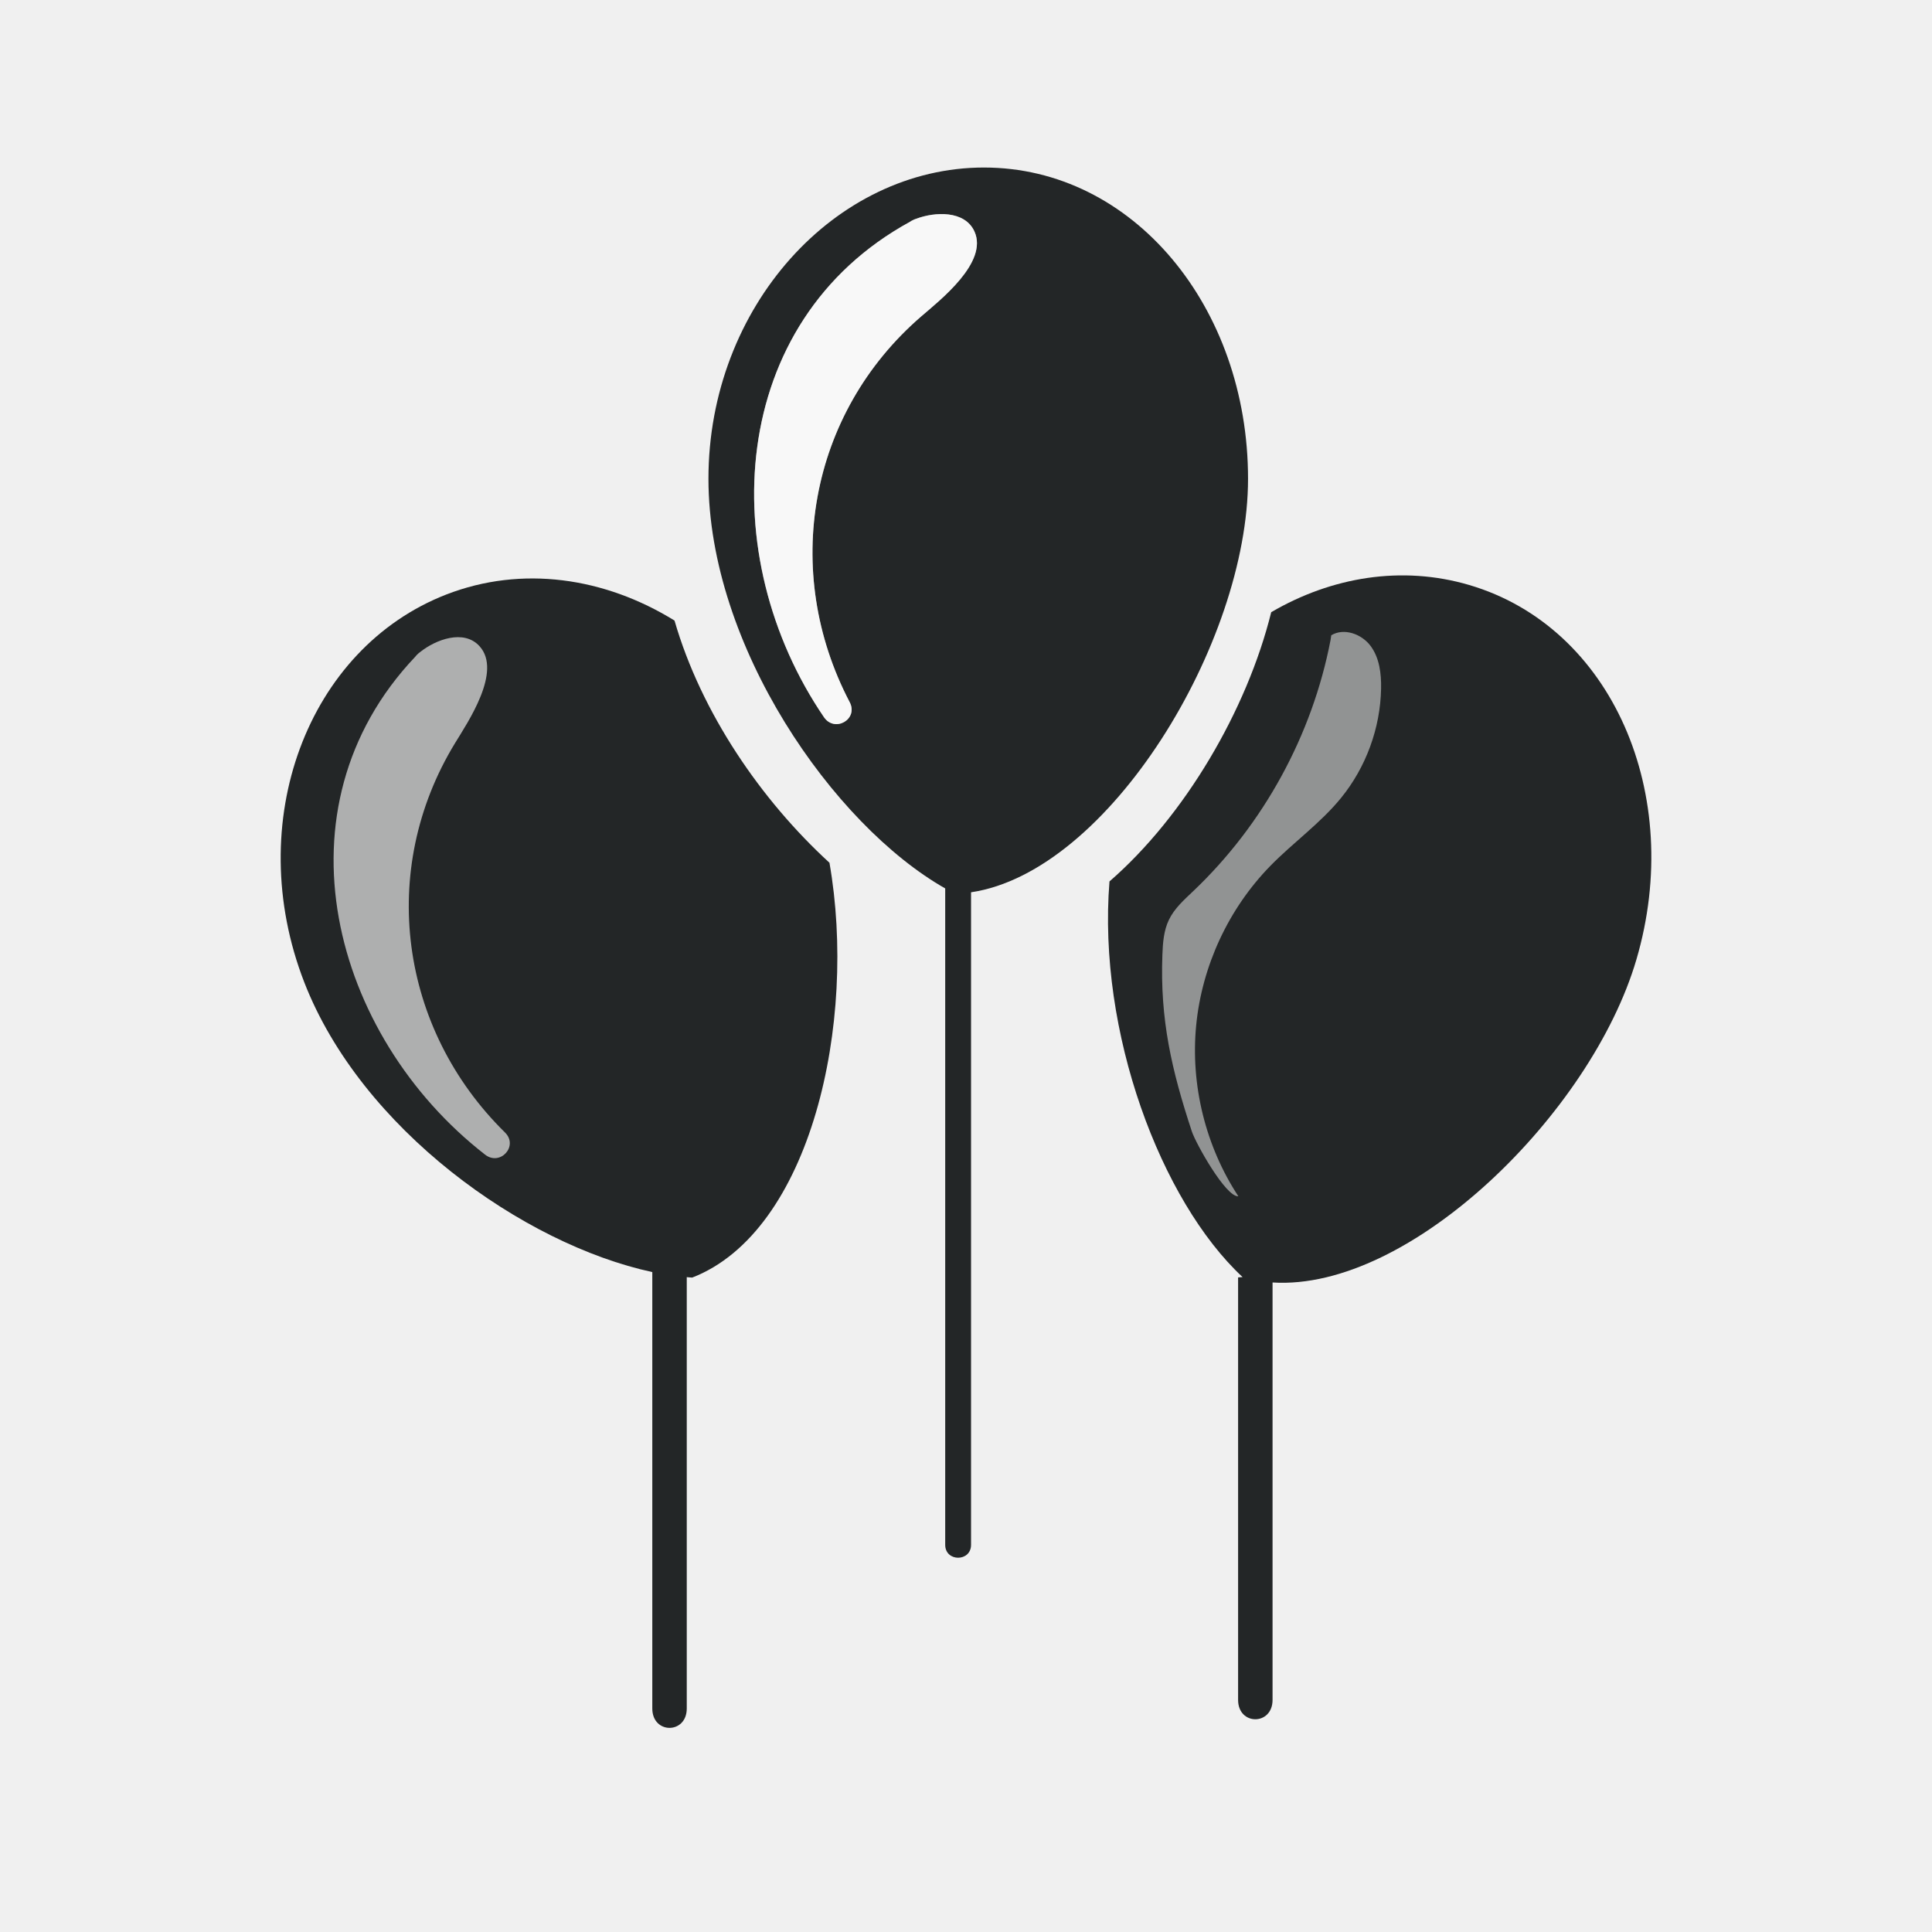
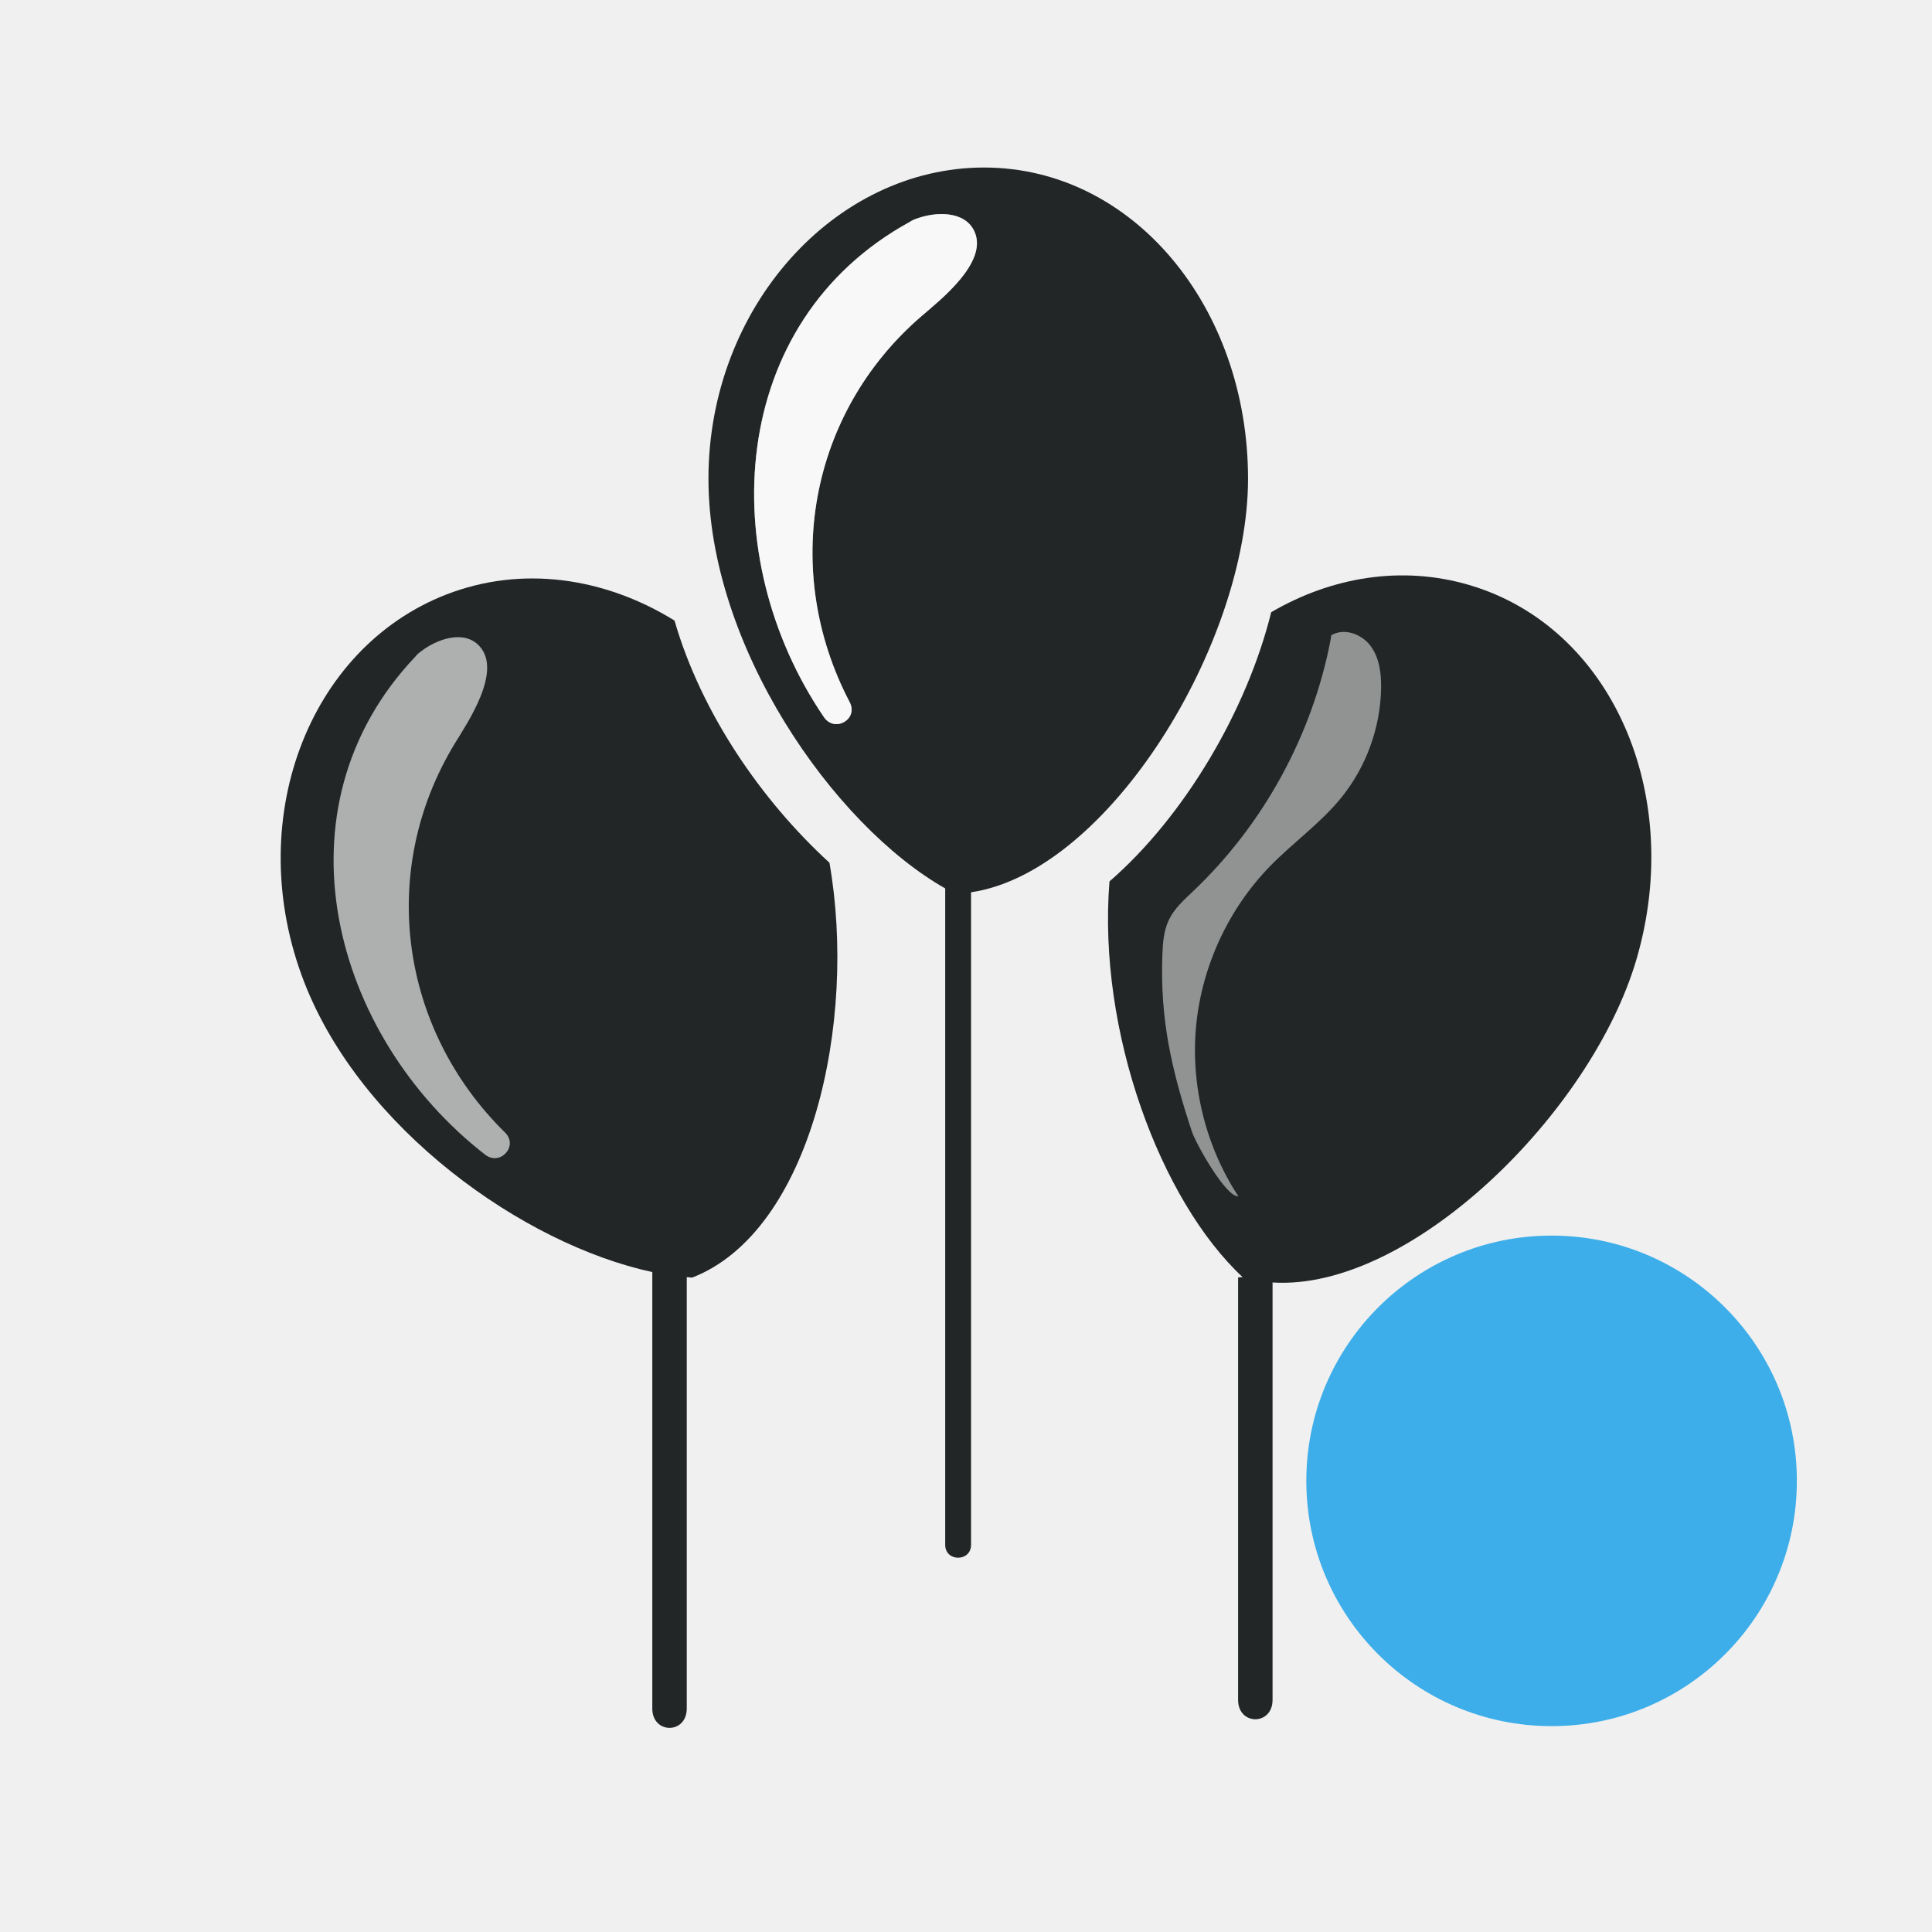
<svg xmlns="http://www.w3.org/2000/svg" width="256" height="256" viewBox="0 0 256 256" id="svg2" version="1.1">
  <defs id="defs4">
    <linearGradient id="rect3438-6-0-6-7-2_60_-61" gradientUnits="userSpaceOnUse" x1="-461.392" y1="370.953" x2="-461.392" y2="666.983" gradientTransform="matrix(0.9954,0,0,-0.9999,609.2166,666.5718)">
      <stop offset="0" style="stop-color:#000000" id="stop29032" />
      <stop offset="1" style="stop-color:#000000;stop-opacity:0.588" id="stop29034" />
    </linearGradient>
    <linearGradient id="rect3438-6-0-1-1_60_-60" gradientUnits="userSpaceOnUse" x1="-456.388" y1="371.953" x2="-456.388" y2="668.635" gradientTransform="matrix(0.9867,0,0,-0.9918,600.2651,662.6824)">
      <stop offset="0" style="stop-color:#000000" id="stop29038" />
      <stop offset="1" style="stop-color:#000000;stop-opacity:0.588" id="stop29040" />
    </linearGradient>
    <linearGradient y2="99.078" x2="198.434" y1="231.5" x1="198.434" gradientUnits="userSpaceOnUse" id="linearGradient1594">
      <stop id="stop29084-3" style="stop-color:#000000" offset="0" />
      <stop id="stop29086-6" style="stop-color:#000000;stop-opacity:0.588" offset="1" />
    </linearGradient>
    <linearGradient y2="51.732" x2="151.836" y1="213.25" x1="151.836" gradientUnits="userSpaceOnUse" id="linearGradient1598">
      <stop id="stop29090-7" style="stop-color:#000000" offset="0" />
      <stop id="stop29092-5" style="stop-color:#000000;stop-opacity:0.588" offset="1" />
    </linearGradient>
    <linearGradient y2="99.435" x2="103.207" y1="232.5" x1="103.207" gradientUnits="userSpaceOnUse" id="linearGradient1602">
      <stop id="stop29096-3" style="stop-color:#000000" offset="0" />
      <stop id="stop29098-5" style="stop-color:#000000;stop-opacity:0.588" offset="1" />
    </linearGradient>
    <linearGradient y2="96.774" x2="198.434" y1="229.5" x1="198.434" gradientUnits="userSpaceOnUse" id="linearGradient1606">
      <stop id="stop29065-6" style="stop-color:#000000" offset="0" />
      <stop id="stop29067-2" style="stop-color:#000000;stop-opacity:0.588" offset="1" />
    </linearGradient>
    <linearGradient y2="49.429" x2="151.836" y1="210.5" x1="151.836" gradientUnits="userSpaceOnUse" id="linearGradient1610">
      <stop id="stop29071-9" style="stop-color:#000000" offset="0" />
      <stop id="stop29073-1" style="stop-color:#000000;stop-opacity:0.588" offset="1" />
    </linearGradient>
    <linearGradient y2="97.13" x2="103.207" y1="230.5" x1="103.207" gradientUnits="userSpaceOnUse" id="linearGradient1614">
      <stop id="stop29077-2" style="stop-color:#000000" offset="0" />
      <stop id="stop29079-7" style="stop-color:#000000;stop-opacity:0.588" offset="1" />
    </linearGradient>
  </defs>
  <g id="layer1" transform="translate(0,-796.3622)">
    <g id="g29119" transform="matrix(0.7493113,0,0,0.7493113,16.29816,815.1601)">
+       <path d="m 152.256,4.537 c -26.324,0 -48.727,24.641 -48.727,55.039 0,29.529 22.062,61.202 41.866,72.442 0,37.489 0,79.51 0,116.072 0,3.047 4.57,3.047 4.57,0 0,-36.561 0,-78.129 0,-115.389 24.374,-3.598 48.983,-44.099 48.983,-73.124 0,-30.398 -20.363,-55.039 -46.692,-55.039 z m -11.089,26.314 c -19.897,17.173 -24.799,45.057 -12.664,68.227 1.586,3.029 -2.648,5.443 -4.547,2.657 -19.359,-28.387 -17.173,-69.886 15.22,-87.604 0.151,-0.11 0.321,-0.209 0.515,-0.294 0.192,-0.102 0.382,-0.178 0.568,-0.232 3.307,-1.255 8.598,-1.514 10.306,2.235 2.486,5.466 -6.089,12.154 -9.398,15.012 z" id="XMLID_855_-8" style="fill:#232627;fill-opacity:1;stroke-width:1.523" />
+       <path d="m 238.037,78.355 c -11.919,-3.499 -24.316,-1.418 -34.991,4.814 -4.298,17.348 -15.328,36.097 -28.6,47.611 -2.143,26.627 9.092,56.522 23.529,69.96 0.081,0.024 -0.786,0.041 -0.786,0.066 0,24.504 0,50.331 0,74.706 0,4.57 6.094,4.57 6.094,0 0,-24.374 0,-49.605 0,-73.811 24.374,1.552 56.393,-30.028 64.341,-57.106 8.566,-29.165 -4.325,-58.823 -29.586,-66.239 z" id="XMLID_1643_-1" style="fill:#232627;fill-opacity:1;stroke-width:1.523" />
+       <path d="M 124.926,127.475 C 112.855,116.42 102.248,100.971 97.527,84.651 85.19,77.023 70.558,74.848 57.186,80.038 c -24.543,9.527 -36.136,40.224 -25.138,68.559 10.068,25.937 38.7,46.337 61.551,51.264 0,25.173 0,51.276 0,77.174 0,4.57 6.094,4.57 6.094,0 0,-24.374 0,-51.408 0,-76.287 0,0.028 0.724,0.064 0.963,0.087 21.002,-8.152 29.223,-45.106 24.271,-73.359 z" id="XMLID_777_-9" style="fill:#232627;stroke-width:1.523;fill-opacity:1" />
+       <g transform="matrix(1.523394,0,0,1.523394,-80.06772,-67.25292)" id="XMLID_272_-2" style="opacity:0.5">
+         <path d="m 192.729,101.989 c -2.127,11.045 -7.781,21.383 -15.936,29.132 -1.06,1.007 -2.186,2.006 -2.821,3.323 -0.601,1.243 -0.708,2.661 -0.76,4.042 -0.285,7.536 1.061,13.371 3.419,20.534 0.456,1.386 3.943,7.63 5.398,7.524 -3.808,-5.803 -5.565,-12.921 -4.897,-19.829 0.669,-6.908 3.759,-13.558 8.608,-18.522 2.649,-2.712 5.8,-4.934 8.196,-7.872 2.908,-3.565 4.579,-8.123 4.662,-12.723 0.031,-1.728 -0.189,-3.555 -1.222,-4.942 -1.033,-1.386 -3.084,-2.128 -4.563,-1.234" id="XMLID_3816_-0" style="fill:#ffffff" />
+       </g>
+       <path d="m 63.046,89.181 c -2.771,-3.045 -7.728,-1.178 -10.493,1.031 -0.161,0.108 -0.32,0.239 -0.471,0.395 -0.158,0.142 -0.291,0.288 -0.401,0.439 -25.407,26.793 -14.771,66.964 12.355,88.054 2.661,2.069 5.95,-1.525 3.514,-3.923 -18.649,-18.336 -22.526,-46.381 -8.851,-68.825 2.279,-3.735 8.392,-12.728 4.346,-17.17 z" id="XMLID_440_-2" style="opacity:0.63;fill:#ffffff;stroke-width:1.523" />
      <g display="none" id="Capa_2-68" style="display:none" />
      <g display="none" id="Capa_3-77" style="display:none">
        <g display="inline" id="XMLID_528_-4" style="display:inline">
          <g id="XMLID_2864_-7">
            <path d="m -295.115,-19.288 c -15.214,6.737 -24.612,20.724 -30.829,35.639 -7.169,17.198 -11.31,35.881 -14.992,54.089 -7.519,37.173 -10.816,76.312 -2.523,113.65 7.941,35.758 27.651,67.435 57.682,88.698 29.222,20.689 65.052,30.788 100.487,33.167 37.115,2.492 76.078,-2.932 109.798,-19.132 33.565,-16.126 59.096,-43.918 70.596,-79.501 C 6.393,172.391 4.377,133.61 -8.874,99.523 -22.748,63.838 -47.557,33.298 -77.052,9.249 c -30.861,-25.164 -68.276,-46.583 -108.311,-51.688 -35.328,-4.505 -73.881,6.342 -96.752,34.95 -4.933,6.171 -8.813,12.974 -11.736,20.307 -0.715,1.793 2.185,2.572 2.893,0.797 13.176,-33.054 48.615,-52.32 83.037,-54.003 40.84,-1.997 80.003,16.718 112.695,39.626 59.351,41.588 104.572,109.559 92.812,184.644 -5.651,36.081 -24.609,68.498 -55.021,89.135 -30.553,20.733 -68.273,29.354 -104.783,30.385 -34.452,0.973 -69.825,-5.114 -100.831,-20.56 -31.954,-15.919 -57.236,-42.09 -70.265,-75.515 -13.134,-33.693 -13.966,-70.921 -9.603,-106.422 2.289,-18.628 6.083,-37.059 10.783,-55.221 4.199,-16.219 9.007,-33.091 19.169,-46.709 5.087,-6.816 11.572,-12.224 19.363,-15.673 1.763,-0.78 0.239,-3.365 -1.513,-2.59 l 0,0 z" id="XMLID_2805_-1" style="fill:#d60523" />
          </g>
        </g>
      </g>
-       <g transform="matrix(1.523394,0,0,1.523394,-80.06772,-67.25292)" enable-background="new    " id="XMLID_112_-0" style="opacity:0.2">
+       <g transform="matrix(1.523394,0,0,1.523394,-275.1707,-301.7424)" enable-background="new    " id="XMLID_112_-0" style="display:inline;opacity:1;fill:#3daee9;fill-opacity:1">
        <linearGradient y2="96.774" x2="198.434" y1="229.5" x1="198.434" gradientUnits="userSpaceOnUse" id="linearGradient1490">
          <stop id="stop1486" style="stop-color:#000000" offset="0" />
          <stop id="stop1488" style="stop-color:#000000;stop-opacity:0.588" offset="1" />
        </linearGradient>
        <linearGradient y2="49.429" x2="151.836" y1="210.5" x1="151.836" gradientUnits="userSpaceOnUse" id="linearGradient1497">
          <stop id="stop1493" style="stop-color:#000000" offset="0" />
          <stop id="stop1495" style="stop-color:#000000;stop-opacity:0.588" offset="1" />
        </linearGradient>
        <linearGradient y2="97.13" x2="103.207" y1="230.5" x1="103.207" gradientUnits="userSpaceOnUse" id="linearGradient1504">
          <stop id="stop1500" style="stop-color:#000000" offset="0" />
          <stop id="stop1502" style="stop-color:#000000;stop-opacity:0.588" offset="1" />
        </linearGradient>
+         <circle style="opacity:1;fill:#3daee9;fill-opacity:1;stroke:none;stroke-width:0;stroke-miterlimit:4;stroke-dasharray:none;stroke-opacity:1" id="path1430" cx="346.461" cy="353.504" r="28.471" />
      </g>
-       <path d="m 238.037,78.355 c -11.919,-3.499 -24.316,-1.418 -34.991,4.814 -4.298,17.348 -15.328,36.097 -28.6,47.611 -2.143,26.627 9.092,56.522 23.529,69.96 0.081,0.024 -0.786,0.041 -0.786,0.066 0,24.504 0,50.331 0,74.706 0,4.57 6.094,4.57 6.094,0 0,-24.374 0,-49.605 0,-73.811 24.374,1.552 56.393,-30.028 64.341,-57.106 8.566,-29.165 -4.325,-58.823 -29.586,-66.239 z" id="XMLID_1643_-1" style="fill:#232627;fill-opacity:1;stroke-width:1.523" />
-       <path d="m 152.256,4.537 c -26.324,0 -48.727,24.641 -48.727,55.039 0,29.529 22.062,61.202 41.866,72.442 0,37.489 0,79.51 0,116.072 0,3.047 4.57,3.047 4.57,0 0,-36.561 0,-78.129 0,-115.389 24.374,-3.598 48.983,-44.099 48.983,-73.124 0,-30.398 -20.363,-55.039 -46.692,-55.039 z m -11.089,26.314 c -19.897,17.173 -24.799,45.057 -12.664,68.227 1.586,3.029 -2.648,5.443 -4.547,2.657 -19.359,-28.387 -17.173,-69.886 15.22,-87.604 0.151,-0.11 0.321,-0.209 0.515,-0.294 0.192,-0.102 0.382,-0.178 0.568,-0.232 3.307,-1.255 8.598,-1.514 10.306,2.235 2.486,5.466 -6.089,12.154 -9.398,15.012 z" id="XMLID_855_-8" style="fill:#232627;fill-opacity:1;stroke-width:1.523" />
      <path d="m 150.563,15.838 c -1.708,-3.748 -6.998,-3.49 -10.306,-2.235 -0.186,0.055 -0.376,0.129 -0.568,0.232 -0.193,0.087 -0.364,0.186 -0.515,0.294 -32.395,17.719 -34.58,59.217 -15.22,87.604 1.9,2.786 6.133,0.372 4.547,-2.657 -12.135,-23.168 -7.232,-51.052 12.664,-68.227 3.31,-2.856 11.886,-9.544 9.398,-15.012 z" id="XMLID_728_-7" style="opacity:0.5;fill:#ffffff;stroke-width:1.523" />
-       <path d="M 124.926,127.475 C 112.855,116.42 102.248,100.971 97.527,84.651 85.19,77.023 70.558,74.848 57.186,80.038 c -24.543,9.527 -36.136,40.224 -25.138,68.559 10.068,25.937 38.7,46.337 61.551,51.264 0,25.173 0,51.276 0,77.174 0,4.57 6.094,4.57 6.094,0 0,-24.374 0,-51.408 0,-76.287 0,0.028 0.724,0.064 0.963,0.087 21.002,-8.152 29.223,-45.106 24.271,-73.359 z" id="XMLID_777_-9" style="fill:#232627;stroke-width:1.523;fill-opacity:1" />
-       <g transform="matrix(1.523394,0,0,1.523394,-80.06772,-67.25292)" id="XMLID_272_-2" style="opacity:0.5">
-         <path d="m 192.729,101.989 c -2.127,11.045 -7.781,21.383 -15.936,29.132 -1.06,1.007 -2.186,2.006 -2.821,3.323 -0.601,1.243 -0.708,2.661 -0.76,4.042 -0.285,7.536 1.061,13.371 3.419,20.534 0.456,1.386 3.943,7.63 5.398,7.524 -3.808,-5.803 -5.565,-12.921 -4.897,-19.829 0.669,-6.908 3.759,-13.558 8.608,-18.522 2.649,-2.712 5.8,-4.934 8.196,-7.872 2.908,-3.565 4.579,-8.123 4.662,-12.723 0.031,-1.728 -0.189,-3.555 -1.222,-4.942 -1.033,-1.386 -3.084,-2.128 -4.563,-1.234" id="XMLID_3816_-0" style="fill:#ffffff" />
-       </g>
-       <path d="m 63.046,89.181 c -2.771,-3.045 -7.728,-1.178 -10.493,1.031 -0.161,0.108 -0.32,0.239 -0.471,0.395 -0.158,0.142 -0.291,0.288 -0.401,0.439 -25.407,26.793 -14.771,66.964 12.355,88.054 2.661,2.069 5.95,-1.525 3.514,-3.923 -18.649,-18.336 -22.526,-46.381 -8.851,-68.825 2.279,-3.735 8.392,-12.728 4.346,-17.17 z" id="XMLID_440_-2" style="opacity:0.63;fill:#ffffff;stroke-width:1.523" />
    </g>
  </g>
</svg>
